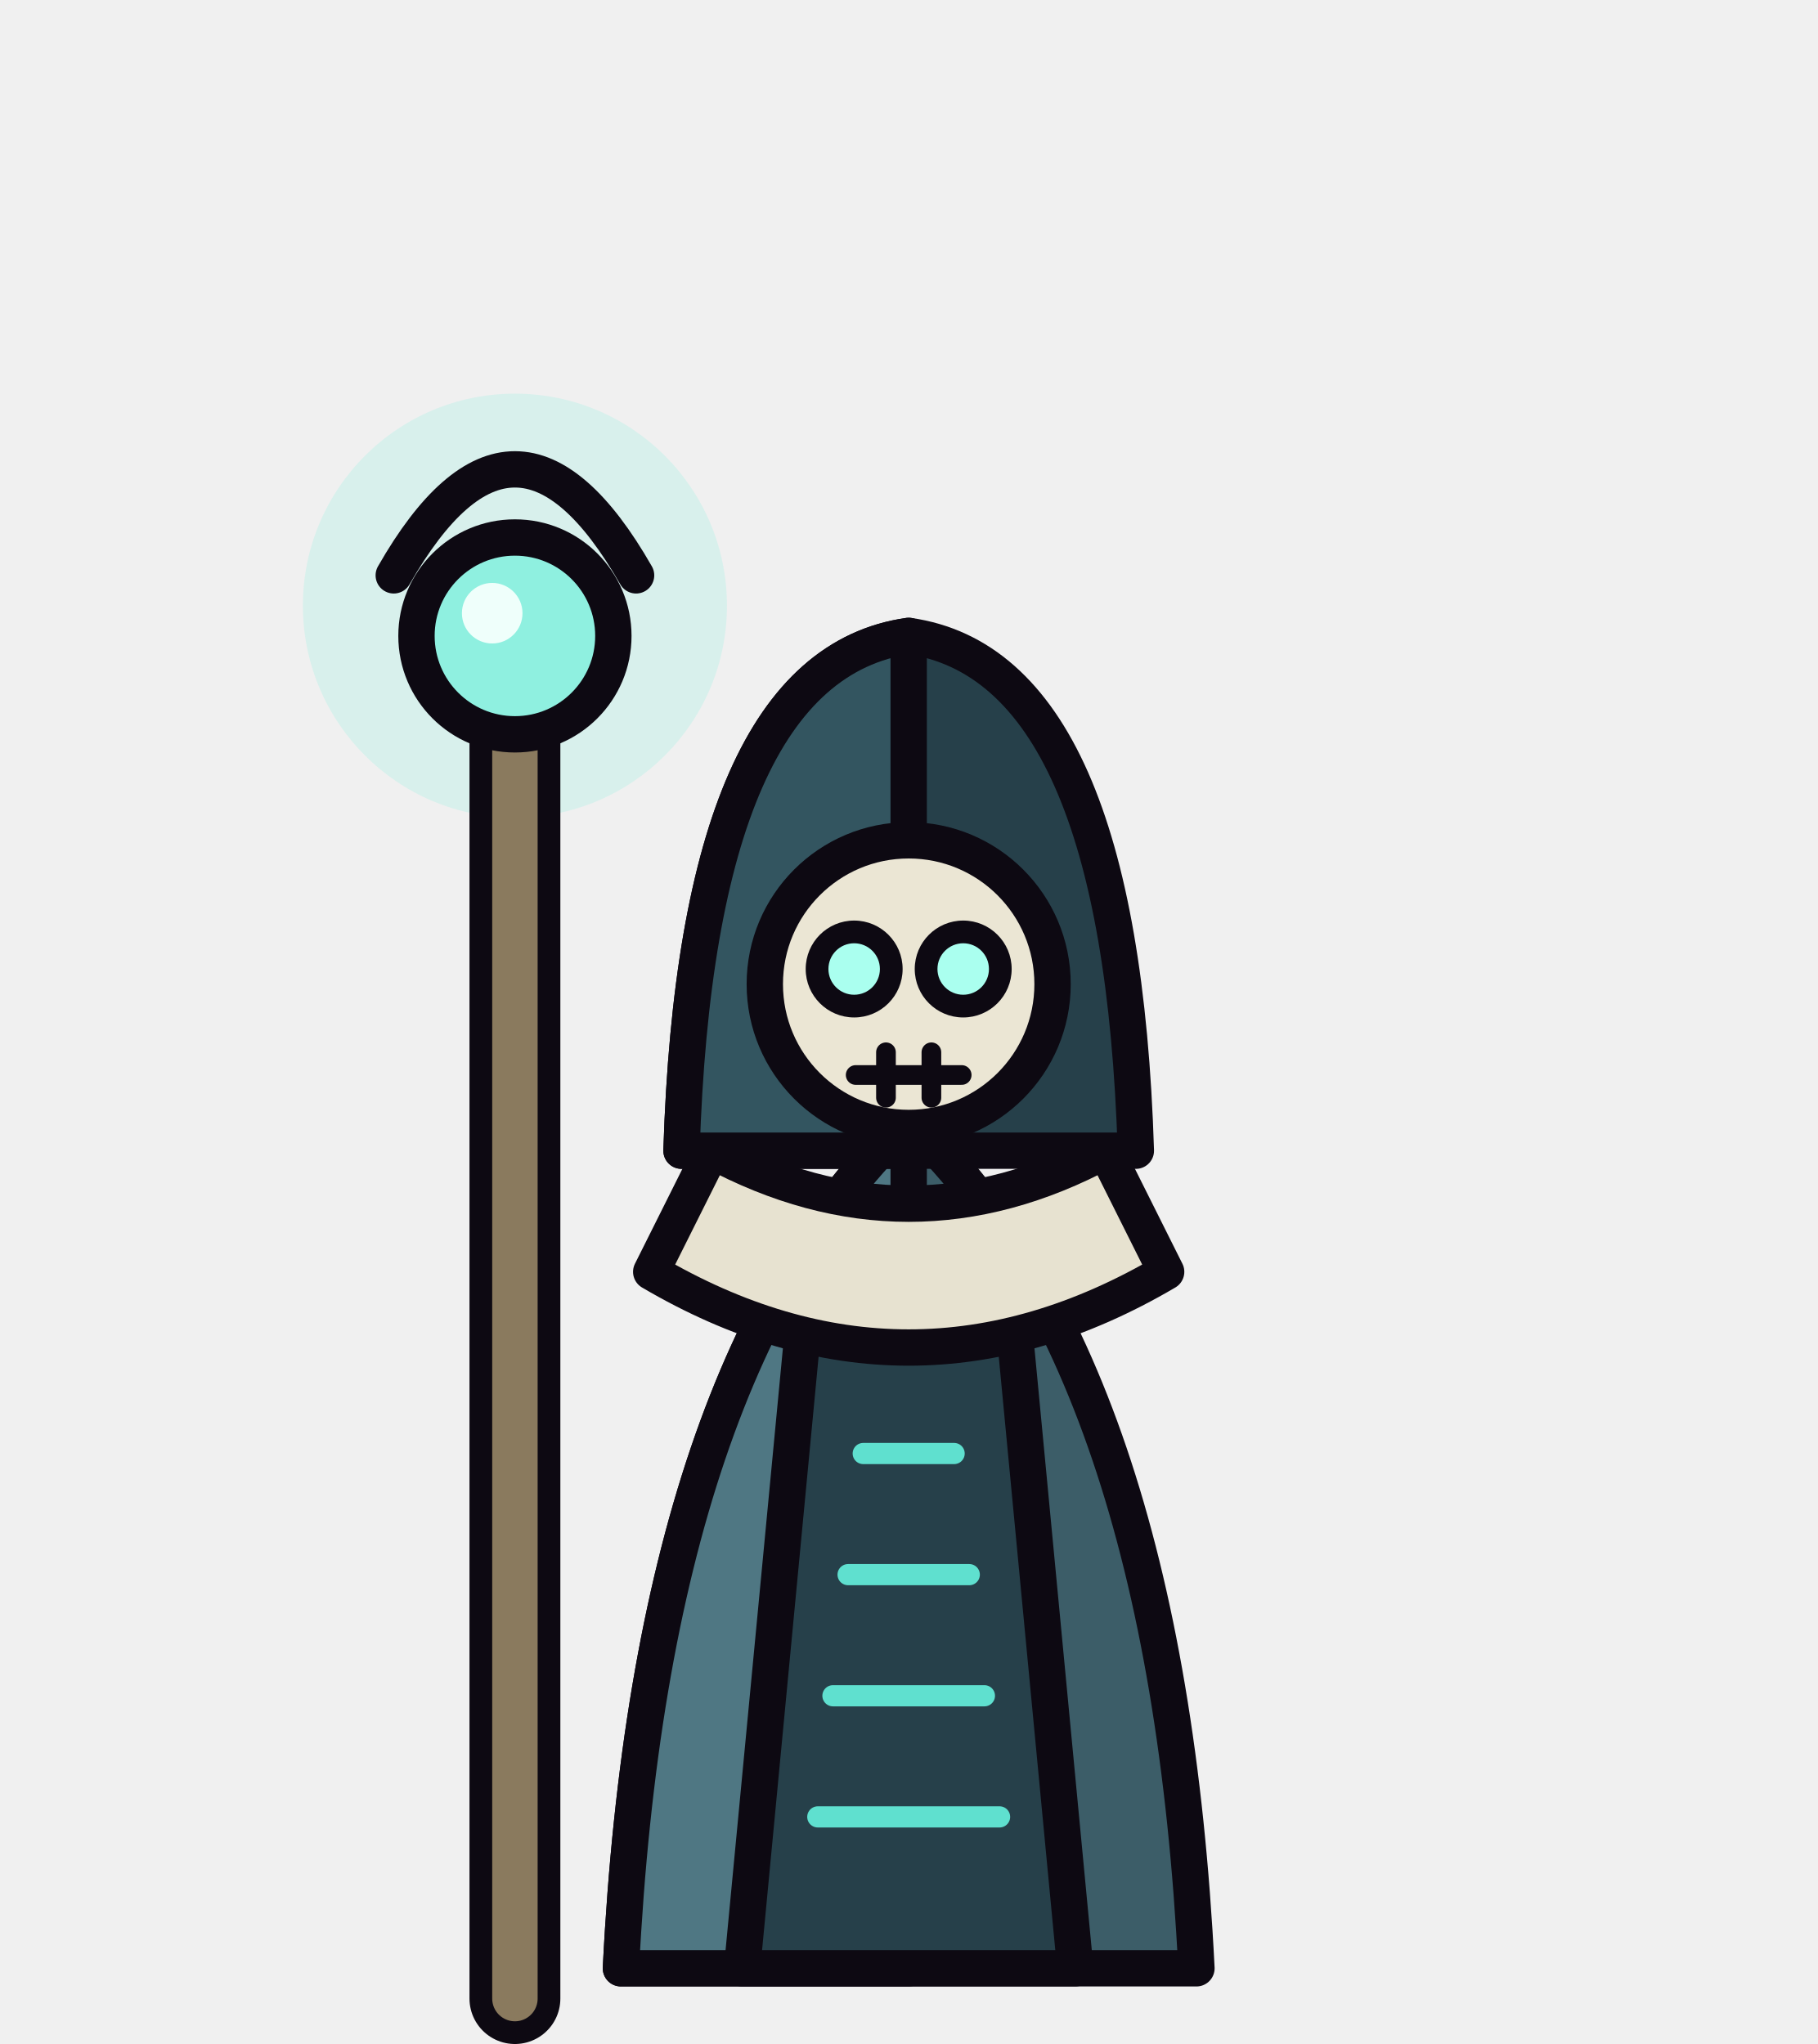
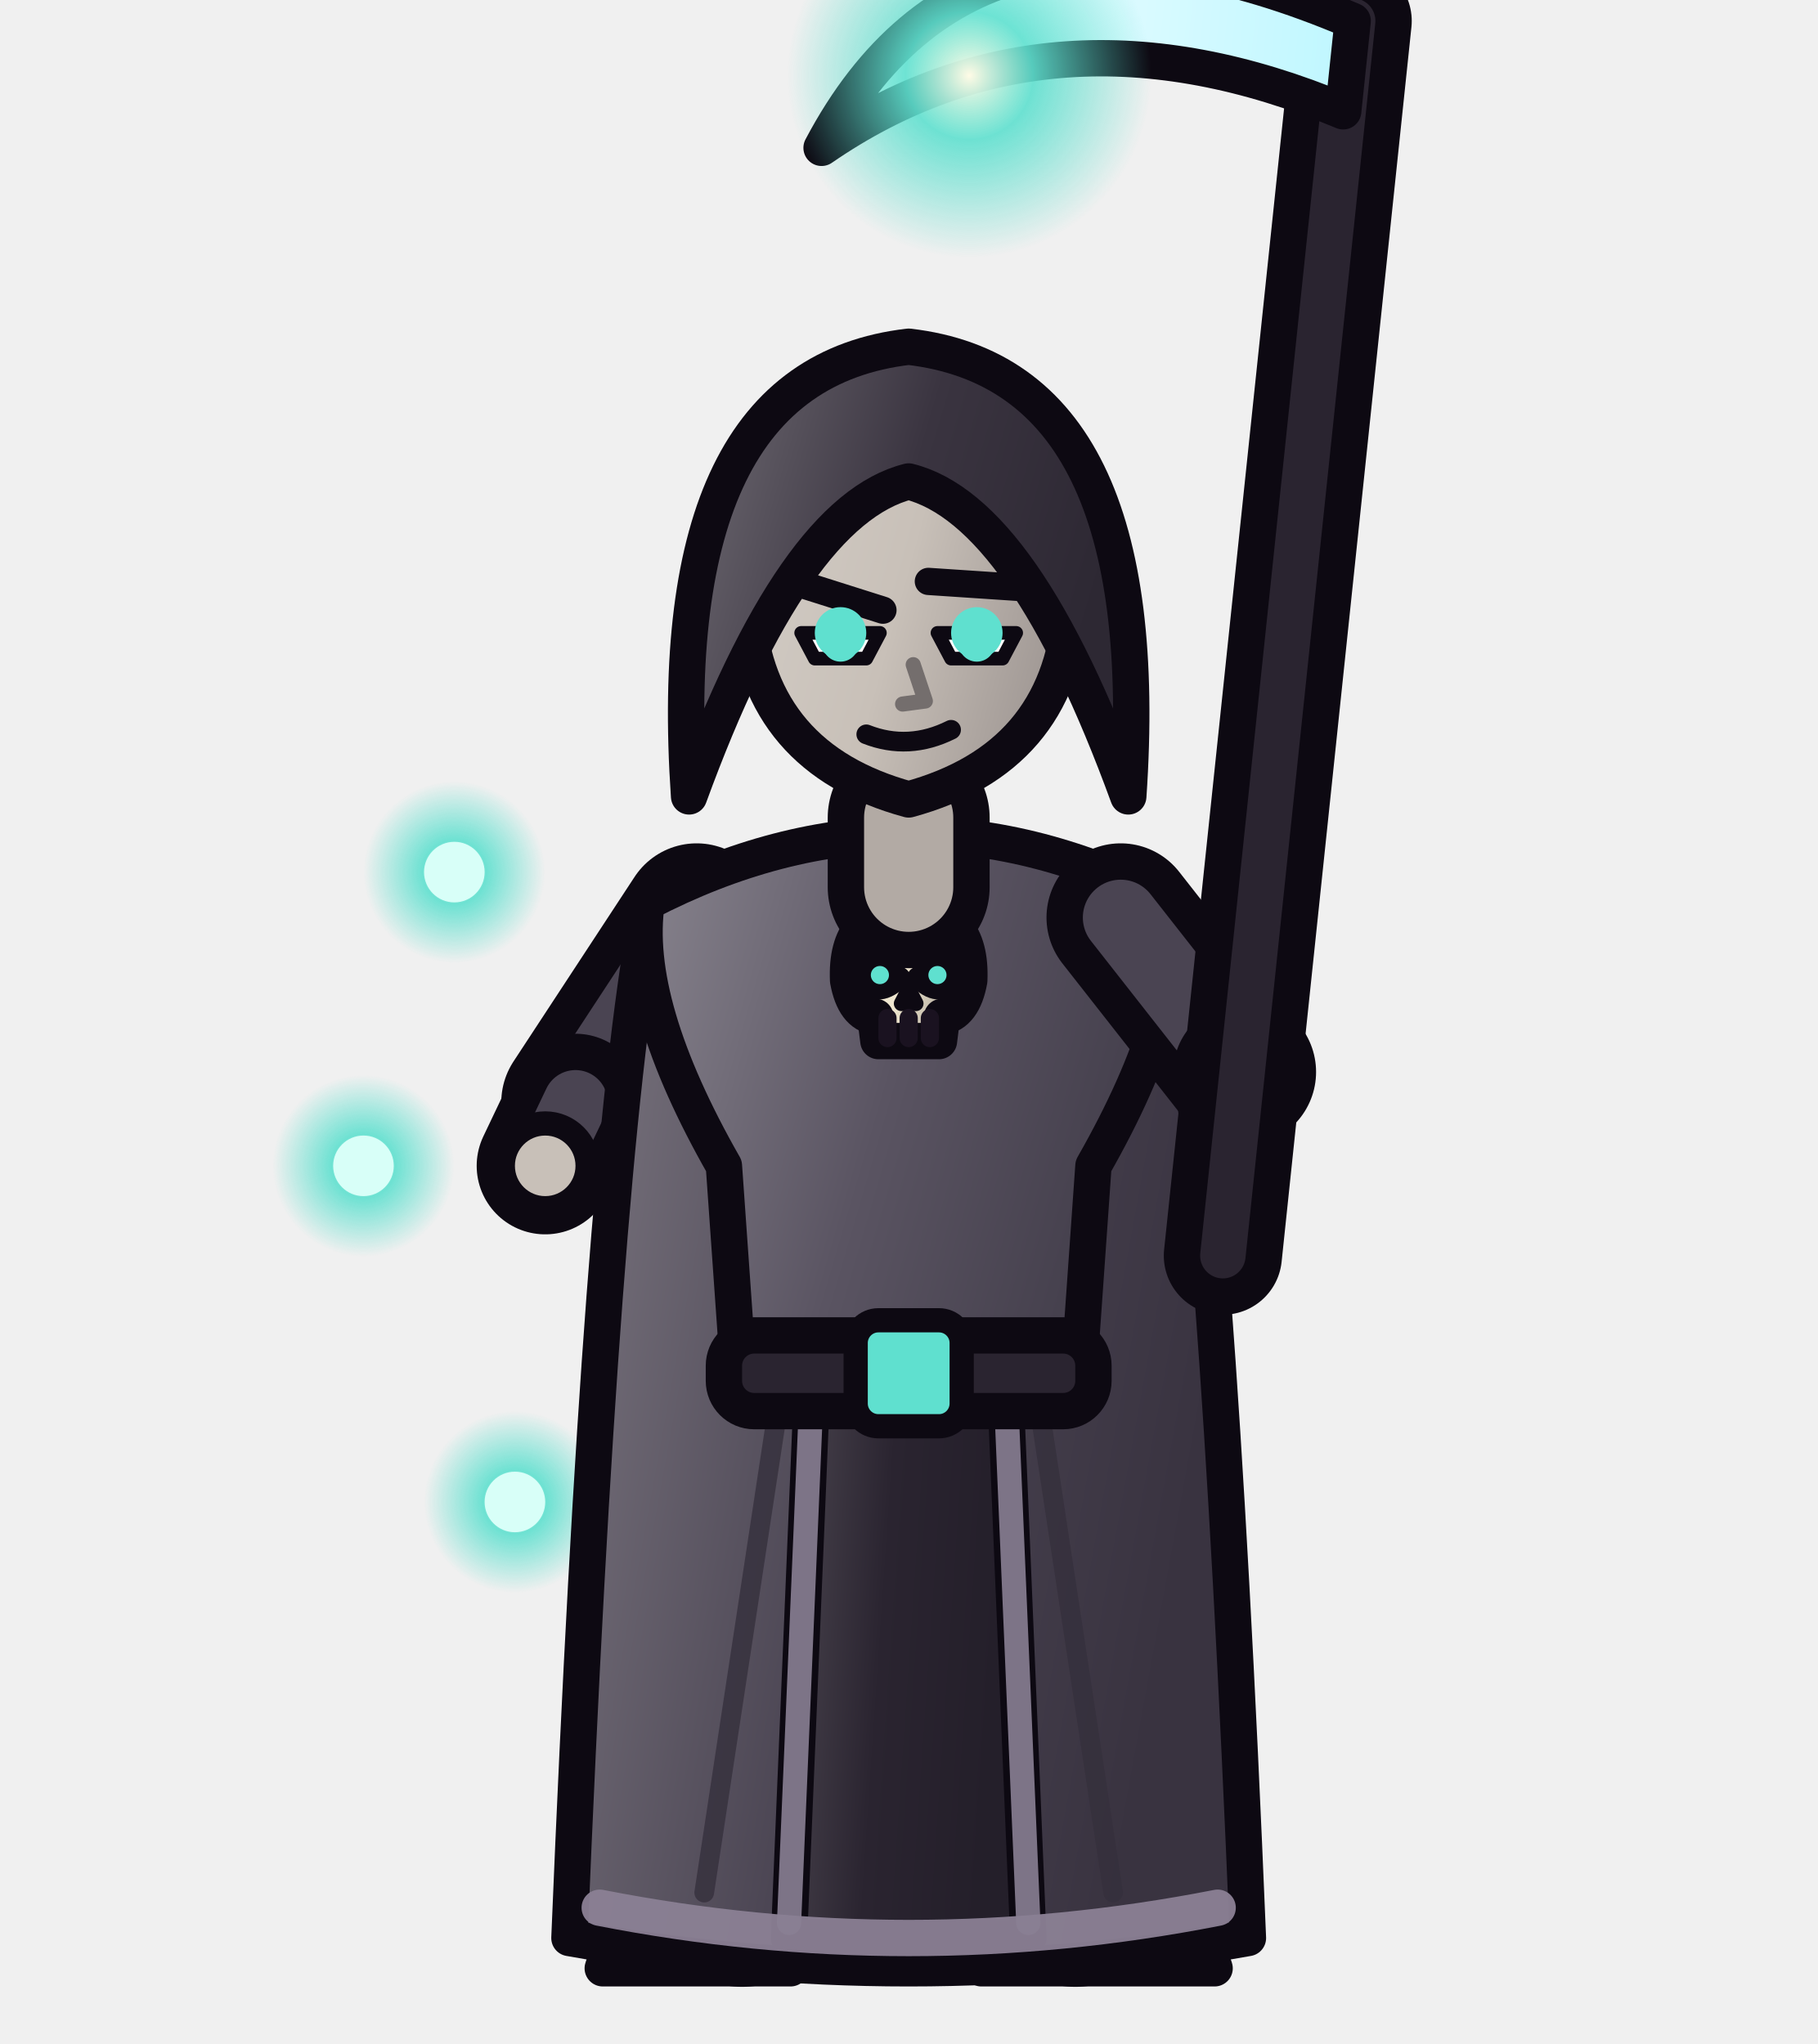
<svg xmlns="http://www.w3.org/2000/svg" viewBox="-60 -130 120 135" width="240" height="270">
+   <defs>
+     <radialGradient id="g208">
+       <stop offset="0" stop-color="#fffbe6" />
+       <stop offset=".35" stop-color="#5fe0cf" stop-opacity=".9" />
+       <stop offset="1" stop-color="#5fe0cf" stop-opacity="0" />
+     </radialGradient>
+     <radialGradient id="g209">
+       <stop offset="0" stop-color="#fffbe6" />
+       <stop offset=".35" stop-color="#5fe0cf" stop-opacity=".9" />
+       <stop offset="1" stop-color="#5fe0cf" stop-opacity="0" />
+     </radialGradient>
+     <radialGradient id="g210">
+       <stop offset="0" stop-color="#fffbe6" />
+       <stop offset=".35" stop-color="#5fe0cf" stop-opacity=".9" />
+       <stop offset="1" stop-color="#5fe0cf" stop-opacity="0" />
+     </radialGradient>
+     <linearGradient id="g211" x1="0" y1="0" x2="1" y2="0">
+       <stop offset="0" stop-color="#ffffff" />
+       <stop offset="1" stop-color="#bff7ff" />
+     </linearGradient>
+     <radialGradient id="g212">
+       <stop offset="0" stop-color="#fffbe6" />
+       <stop offset=".35" stop-color="#5fe0cf" stop-opacity=".9" />
+       <stop offset="1" stop-color="#5fe0cf" stop-opacity="0" />
+     </radialGradient>
+     <linearGradient id="g213" x1="0" y1="0" x2="1" y2="0.3">
+       <stop offset="0" stop-color="#7d7882" />
+       <stop offset=".55" stop-color="#4a4452" />
+       <stop offset="1" stop-color="#393340" />
+     </linearGradient>
+     <linearGradient id="g214" x1="0" y1="0" x2="1" y2="0.3">
+       <stop offset="0" stop-color="#555059" />
+       <stop offset=".55" stop-color="#2a2430" />
+       <stop offset="1" stop-color="#241f2a" />
+     </linearGradient>
+     <linearGradient id="g215" x1="0" y1="0" x2="1" y2="0.3">
+       <stop offset="0" stop-color="#f3eddc" />
+       <stop offset=".55" stop-color="#efe6cf" />
+       <stop offset="1" stop-color="#b0a89a" />
+     </linearGradient>
+     <linearGradient id="g216" x1="0" y1="0" x2="1" y2="0.3">
+       <stop offset="0" stop-color="#88848e" />
+       <stop offset=".55" stop-color="#5a5462" />
+       <stop offset="1" stop-color="#443f4c" />
+     </linearGradient>
+     <linearGradient id="g217" x1="0" y1="0" x2="1" y2="0.3">
+       <stop offset="0" stop-color="#d3cdc6" />
+       <stop offset=".55" stop-color="#c8c0b8" />
+       <stop offset="1" stop-color="#a39b97" />
+     </linearGradient>
+     <linearGradient id="g218" x1="0" y1="0" x2="1" y2="0.3">
+       <stop offset="0" stop-color="#716d75" />
+       <stop offset=".55" stop-color="#3a3440" />
+       <stop offset="1" stop-color="#2d2833" />
+     </linearGradient>
+   </defs>
  <g stroke="#0d0912" stroke-width="2.4" stroke-linejoin="round" stroke-linecap="round">
-     <circle cx="-26" cy="-90" r="14" fill="#8ff0e0" opacity=".25" stroke="none" />
-     <path d="M-26 2 L-26 -84" stroke="#0d0912" stroke-width="6" />
-     <path d="M-26 2 L-26 -84" stroke="#8a7a5e" stroke-width="3" />
-     <path d="M-34 -92 Q-26 -106 -18 -92 Q-22 -99 -26 -99 Q-30 -99 -34 -92 Z" fill="#cfc8b2" />
-     <circle cx="-26" cy="-88" r="6.5" fill="#8ff0e0" />
-     <circle cx="-27.5" cy="-89.5" r="2" fill="#effffb" stroke="none" />
-     <path d="M-19 0 Q-17 -40 0 -56 Q17 -40 19 0 Z" fill="#3c5d68" />
-     <path d="M-19 0 Q-17 -40 0 -56 L0 0 Z" fill="#4f7783" />
-     <path d="M-7 -42 L7 -42 L11 0 L-11 0 Z" fill="#26404a" />
-     <path d="M-3 -34 L3 -34 M-4 -26 L4 -26 M-5 -18 L5 -18 M-6 -10 L6 -10" stroke="#5fe0cf" stroke-width="1.4" />
-     <path d="M-17 -46 Q0 -36 17 -46 L13 -54 Q0 -47 -13 -54 Z" fill="#e7e2d0" />
-     <path d="M-15 -54 Q-14 -86 0 -88 Q14 -86 15 -54 Z" fill="#26404a" />
-     <path d="M-15 -54 Q-14 -86 0 -88 L0 -54 Z" fill="#335560" />
-     <circle cx="0" cy="-65" r="9.5" fill="#ebe6d4" />
-     <circle cx="-3.6" cy="-66" r="3.2" fill="#0d0912" stroke="none" />
-     <circle cx="3.6" cy="-66" r="3.2" fill="#0d0912" stroke="none" />
-     <circle cx="-3.6" cy="-66" r="1.7" fill="#aaffef" stroke="none" />
-     <circle cx="3.6" cy="-66" r="1.7" fill="#aaffef" stroke="none" />
-     <path d="M-3.5 -59 L3.5 -59 M-1.5 -60.5 L-1.5 -57.5 M1.5 -60.5 L1.5 -57.5" stroke-width="1.3" />
+     <g>
+       <animateTransform attributeName="transform" type="translate" values="0 -0.00;0 -0.24;0 -0.42;0 -0.48;0 -0.42;0 -0.24;0 -0.00;0 0.24;0 0.42;0 0.48;0 0.42;0 0.24;0 0.00" dur="3.4s" begin="-0.00s" repeatCount="indefinite" />
+       <g>
+         <animateTransform attributeName="transform" type="rotate" values="0.00 0 -63.2;5.00 0 -63.2;8.66 0 -63.2;10.00 0 -63.2;8.66 0 -63.2;5.00 0 -63.2;0.00 0 -63.2;-5.00 0 -63.2;-8.66 0 -63.2;-10.00 0 -63.2;-8.66 0 -63.2;-5.00 0 -63.2;-0.00 0 -63.2" dur="4s" begin="0.00s" repeatCount="indefinite" />
+         <circle cx="-30" cy="-72.4" r="6" fill="url(#g208)" stroke="none" />
+         <circle cx="-30" cy="-72.4" r="2" fill="#d8fff8" stroke-width="0" />
+         <circle cx="-36" cy="-53" r="6" fill="url(#g209)" stroke="none" />
+         <circle cx="-36" cy="-53" r="2" fill="#d8fff8" stroke-width="0" />
+         <circle cx="-26" cy="-30.8" r="6" fill="url(#g210)" stroke="none" />
+         <circle cx="-26" cy="-30.8" r="2" fill="#d8fff8" stroke-width="0" />
+       </g>
+     </g>
+     <g>
+       <animateTransform attributeName="transform" type="translate" values="0 -0.00;0 -0.29;0 -0.51;0 -0.59;0 -0.51;0 -0.29;0 -0.00;0 0.29;0 0.51;0 0.59;0 0.51;0 0.30;0 0.00" dur="3.4s" begin="-0.00s" repeatCount="indefinite" />
+       <g>
+         <animateTransform attributeName="transform" type="rotate" values="0.00 -14 -69.4;0.75 -14 -69.4;1.30 -14 -69.4;1.50 -14 -69.4;1.30 -14 -69.4;0.75 -14 -69.4;0.00 -14 -69.4;-0.75 -14 -69.4;-1.30 -14 -69.4;-1.50 -14 -69.4;-1.30 -14 -69.4;-0.75 -14 -69.4;-0.00 -14 -69.4" dur="3.4s" begin="-1.08s" repeatCount="indefinite" />
+         <path d="M-14 -69.4 L-22 -57.2" fill="none" stroke="#0d0912" stroke-width="9.8" stroke-linecap="round" />
+         <path d="M-14 -69.4 L-22 -57.2" fill="none" stroke="#4a4452" stroke-width="5" stroke-linecap="round" />
+         <path d="M-22 -57.2 L-24 -53" fill="none" stroke="#0d0912" stroke-width="9.05" stroke-linecap="round" />
+         <path d="M-22 -57.2 L-24 -53" fill="none" stroke="#4a4452" stroke-width="4.25" stroke-linecap="round" />
+         <circle cx="-24" cy="-53" r="2.8" fill="#c8c0b8" stroke-width="1.6" />
+       </g>
+     </g>
+     <path d="M-6 -38.8 L-8.5 -19.6 L-11 -5" fill="none" stroke="#0d0912" stroke-width="12.45" stroke-linecap="round" />
+     <path d="M-6 -38.8 L-8.5 -19.6 L-11 -5" fill="none" stroke="#3a3440" stroke-width="7.65" stroke-linecap="round" />
+     <path d="M-17.2 -9 L-4.8 -9 L-7.8 0 L-20.2 0 Z" fill="#2a2430" stroke-width="2.4" />
+     <path d="M6 -38.8 L8.5 -19.6 L11 -5" fill="none" stroke="#0d0912" stroke-width="12.45" stroke-linecap="round" />
+     <path d="M6 -38.8 L8.5 -19.6 L11 -5" fill="none" stroke="#322c38" stroke-width="7.65" stroke-linecap="round" />
+     <path d="M4.8 -9 L17.2 -9 L20.2 0 L4.8 0 Z" fill="#2a2430" stroke-width="2.4" />
+     <g transform="translate(0 -36.8)">
+       <g>
+         <animateTransform attributeName="transform" type="scale" values="1 1;1 1.009;1 1.016;1 1.018;1 1.016;1 1.009;1 1;1 0.991;1 0.984;1 0.982;1 0.984;1 0.991;1 1" dur="3.4s" begin="-0.00s" repeatCount="indefinite" />
+         <g transform="translate(0 36.8)">
+           <path d="M-17.3 -69.4 Q-20.3 -53 -22.4 -2 Q0 2 22.4 -2 Q20.3 -53 17.3 -69.4 Q0 -78.4 -17.3 -69.4 Z" fill="url(#g213)" stroke-width="2.4" />
+           <path d="M-5 -71.4 L5 -71.4 L7.9 -2 L-7.9 -2 Z" fill="url(#g214)" stroke-width="2.4" />
+           <path d="M-6.2 -53 L-13.5 -5" fill="none" stroke="#352f3c" stroke-width="1.3" opacity="0.8" />
+           <path d="M6.2 -53 L13.5 -5" fill="none" stroke="#352f3c" stroke-width="1.3" opacity="0.8" />
+           <path d="M-20.4 -4 Q0 0 20.4 -4" fill="none" stroke="#8a8094" stroke-width="2.4" opacity="0.95" />
+           <path d="M-5 -71.4 L-7.9 -3 M5 -71.4 L7.9 -3" fill="none" stroke="#8a8094" stroke-width="1.6" opacity="0.9" />
+           <path d="M-17.3 -70.4 Q-18.3 -63.7 -12.2 -53 L-11.2 -38.8 L11.2 -38.8 L12.2 -53 Q18.3 -63.7 17.3 -70.4 Q0 -79.4 -17.3 -70.4 Z" fill="url(#g216)" stroke-width="2.4" />
+           <path d="M-4 -65.24 Q-4.2 -69.84 0 -69.84 Q4.2 -69.84 4 -65.24 Q3.6 -63.04 2.2 -62.84 L2.0 -61.24 L-2.0 -61.24 L-2.2 -62.84 Q-3.6 -63.04 -4 -65.24 Z" fill="url(#g215)" stroke-width="2.4" />
+           <path d="M-0.6 -65.44 Q-3.0 -67.24 -3.0 -65.24 Q-2.0 -64.04 -0.6 -65.44 Z" fill="#1a1220" stroke-width="1.4" />
+           <circle cx="-1.9" cy="-65.6" r="0.6" fill="#5fe0cf" stroke-width="0" />
+           <path d="M0.6 -65.44 Q3.0 -67.24 3.0 -65.24 Q2.0 -64.04 0.6 -65.44 Z" fill="#1a1220" stroke-width="1.4" />
+           <circle cx="1.9" cy="-65.6" r="0.6" fill="#5fe0cf" stroke-width="0" />
+           <path d="M0 -64.64 L0.48 -63.72 L-0.48 -63.72 Z" fill="#1a1220" stroke-width="1" />
+           <path d="M-1.4 -62.76 L-1.4 -61.44 M0 -62.76 L0 -61.44 M1.4 -62.76 L1.4 -61.44" fill="none" stroke="#1a1220" stroke-width="1.2" opacity="1" />
+           <rect x="-12.2" y="-41.8" width="24.4" height="5" rx="2" fill="#2a2430" stroke-width="2.4" />
+           <rect x="-3.5" y="-42.8" width="7" height="7" rx="1.5" fill="#5fe0cf" stroke-width="1.6" />
+         </g>
+       </g>
+     </g>
+     <g>
+       <animateTransform attributeName="transform" type="translate" values="0 -0.00;0 -0.37;0 -0.64;0 -0.74;0 -0.64;0 -0.37;0 -0.00;0 0.37;0 0.64;0 0.74;0 0.64;0 0.37;0 0.00" dur="3.4s" begin="-0.00s" repeatCount="indefinite" />
+       <g>
+         <animateTransform attributeName="transform" type="rotate" values="0.00 0 -78;0.90 0 -78;1.56 0 -78;1.80 0 -78;1.56 0 -78;0.90 0 -78;0.00 0 -78;-0.90 0 -78;-1.56 0 -78;-1.80 0 -78;-1.56 0 -78;-0.90 0 -78;-0.00 0 -78" dur="3.4s" begin="-0.22s" repeatCount="indefinite" />
+         <path d="M0 -76 L0 -71.4" fill="none" stroke="#0d0912" stroke-width="10.691" stroke-linecap="round" />
+         <path d="M0 -76 L0 -71.4" fill="none" stroke="#b2aaa4" stroke-width="5.89" stroke-linecap="round" />
+         <path d="M-10.7 -89.7 Q-10.7 -101.1 0 -100.5 Q10.7 -101.1 10.7 -89.7 Q9.9 -79.9 0 -77.2 Q-9.9 -79.9 -10.7 -89.7 Z" fill="url(#g217)" stroke-width="2.4" />
+         <path d="M-7.1 -88.2 L-1.9 -88.2 L-2.8 -86.5 L-6.2 -86.5 Z" fill="#ffffff" stroke-width="0.9" />
+         <circle cx="-4.5" cy="-87.5" r="1.2" fill="#5fe0cf" stroke-width="0" />
+         <path d="M-7.7 -91.6 L-1.7 -89.7" fill="none" stroke="#0d0912" stroke-width="1.8" opacity="1" />
+         <circle cx="-4.5" cy="-88.2" r="1.7" fill="#5fe0cf" stroke-width="0" />
+         <path d="M1.9 -88.2 L7.1 -88.2 L6.2 -86.5 L2.8 -86.5 Z" fill="#ffffff" stroke-width="0.9" />
+         <circle cx="4.5" cy="-87.5" r="1.2" fill="#5fe0cf" stroke-width="0" />
+         <path d="M1.3 -91.6 L7.3 -91.2" fill="none" stroke="#0d0912" stroke-width="1.8" opacity="1" />
+         <circle cx="4.5" cy="-88.2" r="1.7" fill="#5fe0cf" stroke-width="0" />
+         <path d="M0.3 -86.1 L1.1 -83.7 L-0.4 -83.5" fill="none" stroke="#746e6d" stroke-width="1" opacity="1" />
+         <path d="M-2.8 -81.5 Q0 -80.4 2.8 -81.8" fill="none" stroke="#0d0912" stroke-width="1.3" opacity="1" />
+       </g>
+     </g>
+     <g>
+       <animateTransform attributeName="transform" type="translate" values="0 -0.00;0 -0.56;0 -0.98;0 -1.13;0 -0.98;0 -0.56;0 -0.00;0 0.56;0 0.98;0 1.13;0 0.98;0 0.57;0 0.00" dur="3.4s" begin="-0.00s" repeatCount="indefinite" />
+       <g>
+         <animateTransform attributeName="transform" type="rotate" values="0.00 0 -99.4;1.20 0 -99.4;2.08 0 -99.4;2.40 0 -99.4;2.08 0 -99.4;1.20 0 -99.4;0.00 0 -99.4;-1.20 0 -99.4;-2.08 0 -99.4;-2.40 0 -99.4;-2.08 0 -99.4;-1.20 0 -99.4;-0.00 0 -99.4" dur="3.4s" begin="-0.49s" repeatCount="indefinite" />
+         <path d="M-14.5 -77.4 Q-16.4 -105.2 0 -107.1 Q16.4 -105.2 14.5 -77.4 Q7.6 -96.3 0 -98.2 Q-7.6 -96.3 -14.5 -77.4 Z" fill="url(#g218)" stroke-width="2.4" />
+       </g>
+     </g>
+     <g>
+       <animateTransform attributeName="transform" type="translate" values="0 -0.00;0 -0.29;0 -0.51;0 -0.59;0 -0.51;0 -0.29;0 -0.00;0 0.29;0 0.51;0 0.59;0 0.51;0 0.30;0 0.00" dur="3.4s" begin="-0.00s" repeatCount="indefinite" />
+       <g>
+         <animateTransform attributeName="transform" type="rotate" values="0.00 14 -69.4;1.10 14 -69.4;1.91 14 -69.4;2.20 14 -69.4;1.91 14 -69.4;1.10 14 -69.4;0.00 14 -69.4;-1.10 14 -69.4;-1.91 14 -69.4;-2.20 14 -69.4;-1.91 14 -69.4;-1.10 14 -69.4;-0.00 14 -69.4" dur="3.4s" begin="-0.70s" repeatCount="indefinite" />
+         <path d="M14 -69.4 L22 -59.2" fill="none" stroke="#0d0912" stroke-width="9.8" stroke-linecap="round" />
+         <path d="M14 -69.4 L22 -59.2" fill="none" stroke="#4a4452" stroke-width="5" stroke-linecap="round" />
+         <path d="M22 -59.2 L22 -59" fill="none" stroke="#0d0912" stroke-width="9.05" stroke-linecap="round" />
+         <path d="M22 -59.2 L22 -59" fill="none" stroke="#4a4452" stroke-width="4.25" stroke-linecap="round" />
+         <circle cx="22" cy="-59" r="2.8" fill="#c8c0b8" stroke-width="1.6" />
+         <g transform="translate(22 -59) rotate(6)">
+           <path d="M0 12 L0 -70" fill="none" stroke="#0d0912" stroke-width="7.8" stroke-linecap="round" />
+           <path d="M0 12 L0 -70" fill="none" stroke="#2a2430" stroke-width="3" stroke-linecap="round" />
+           <path d="M0 -70 Q-26 -78 -34 -58 Q-20 -70 0 -64 Z" fill="url(#g211)" stroke-width="2.4" />
+         </g>
+       </g>
+     </g>
+     <g>
+       <animateTransform attributeName="transform" type="translate" values="0 -0.00;0 -0.81;0 -1.40;0 -1.62;0 -1.40;0 -0.81;0 -0.00;0 0.81;0 1.40;0 1.62;0 1.40;0 0.81;0 0.00" dur="3.4s" begin="-0.00s" repeatCount="indefinite" />
+       <g>
+         <animate attributeName="opacity" values="0.700;0.550;0.440;0.400;0.440;0.550;0.700;0.850;0.960;1.000;0.960;0.850;0.700" dur="1.7s" begin="-0.00s" repeatCount="indefinite" />
+         <circle cx="4" cy="-125" r="12" fill="url(#g212)" stroke="none" />
+       </g>
+     </g>
  </g>
</svg>
